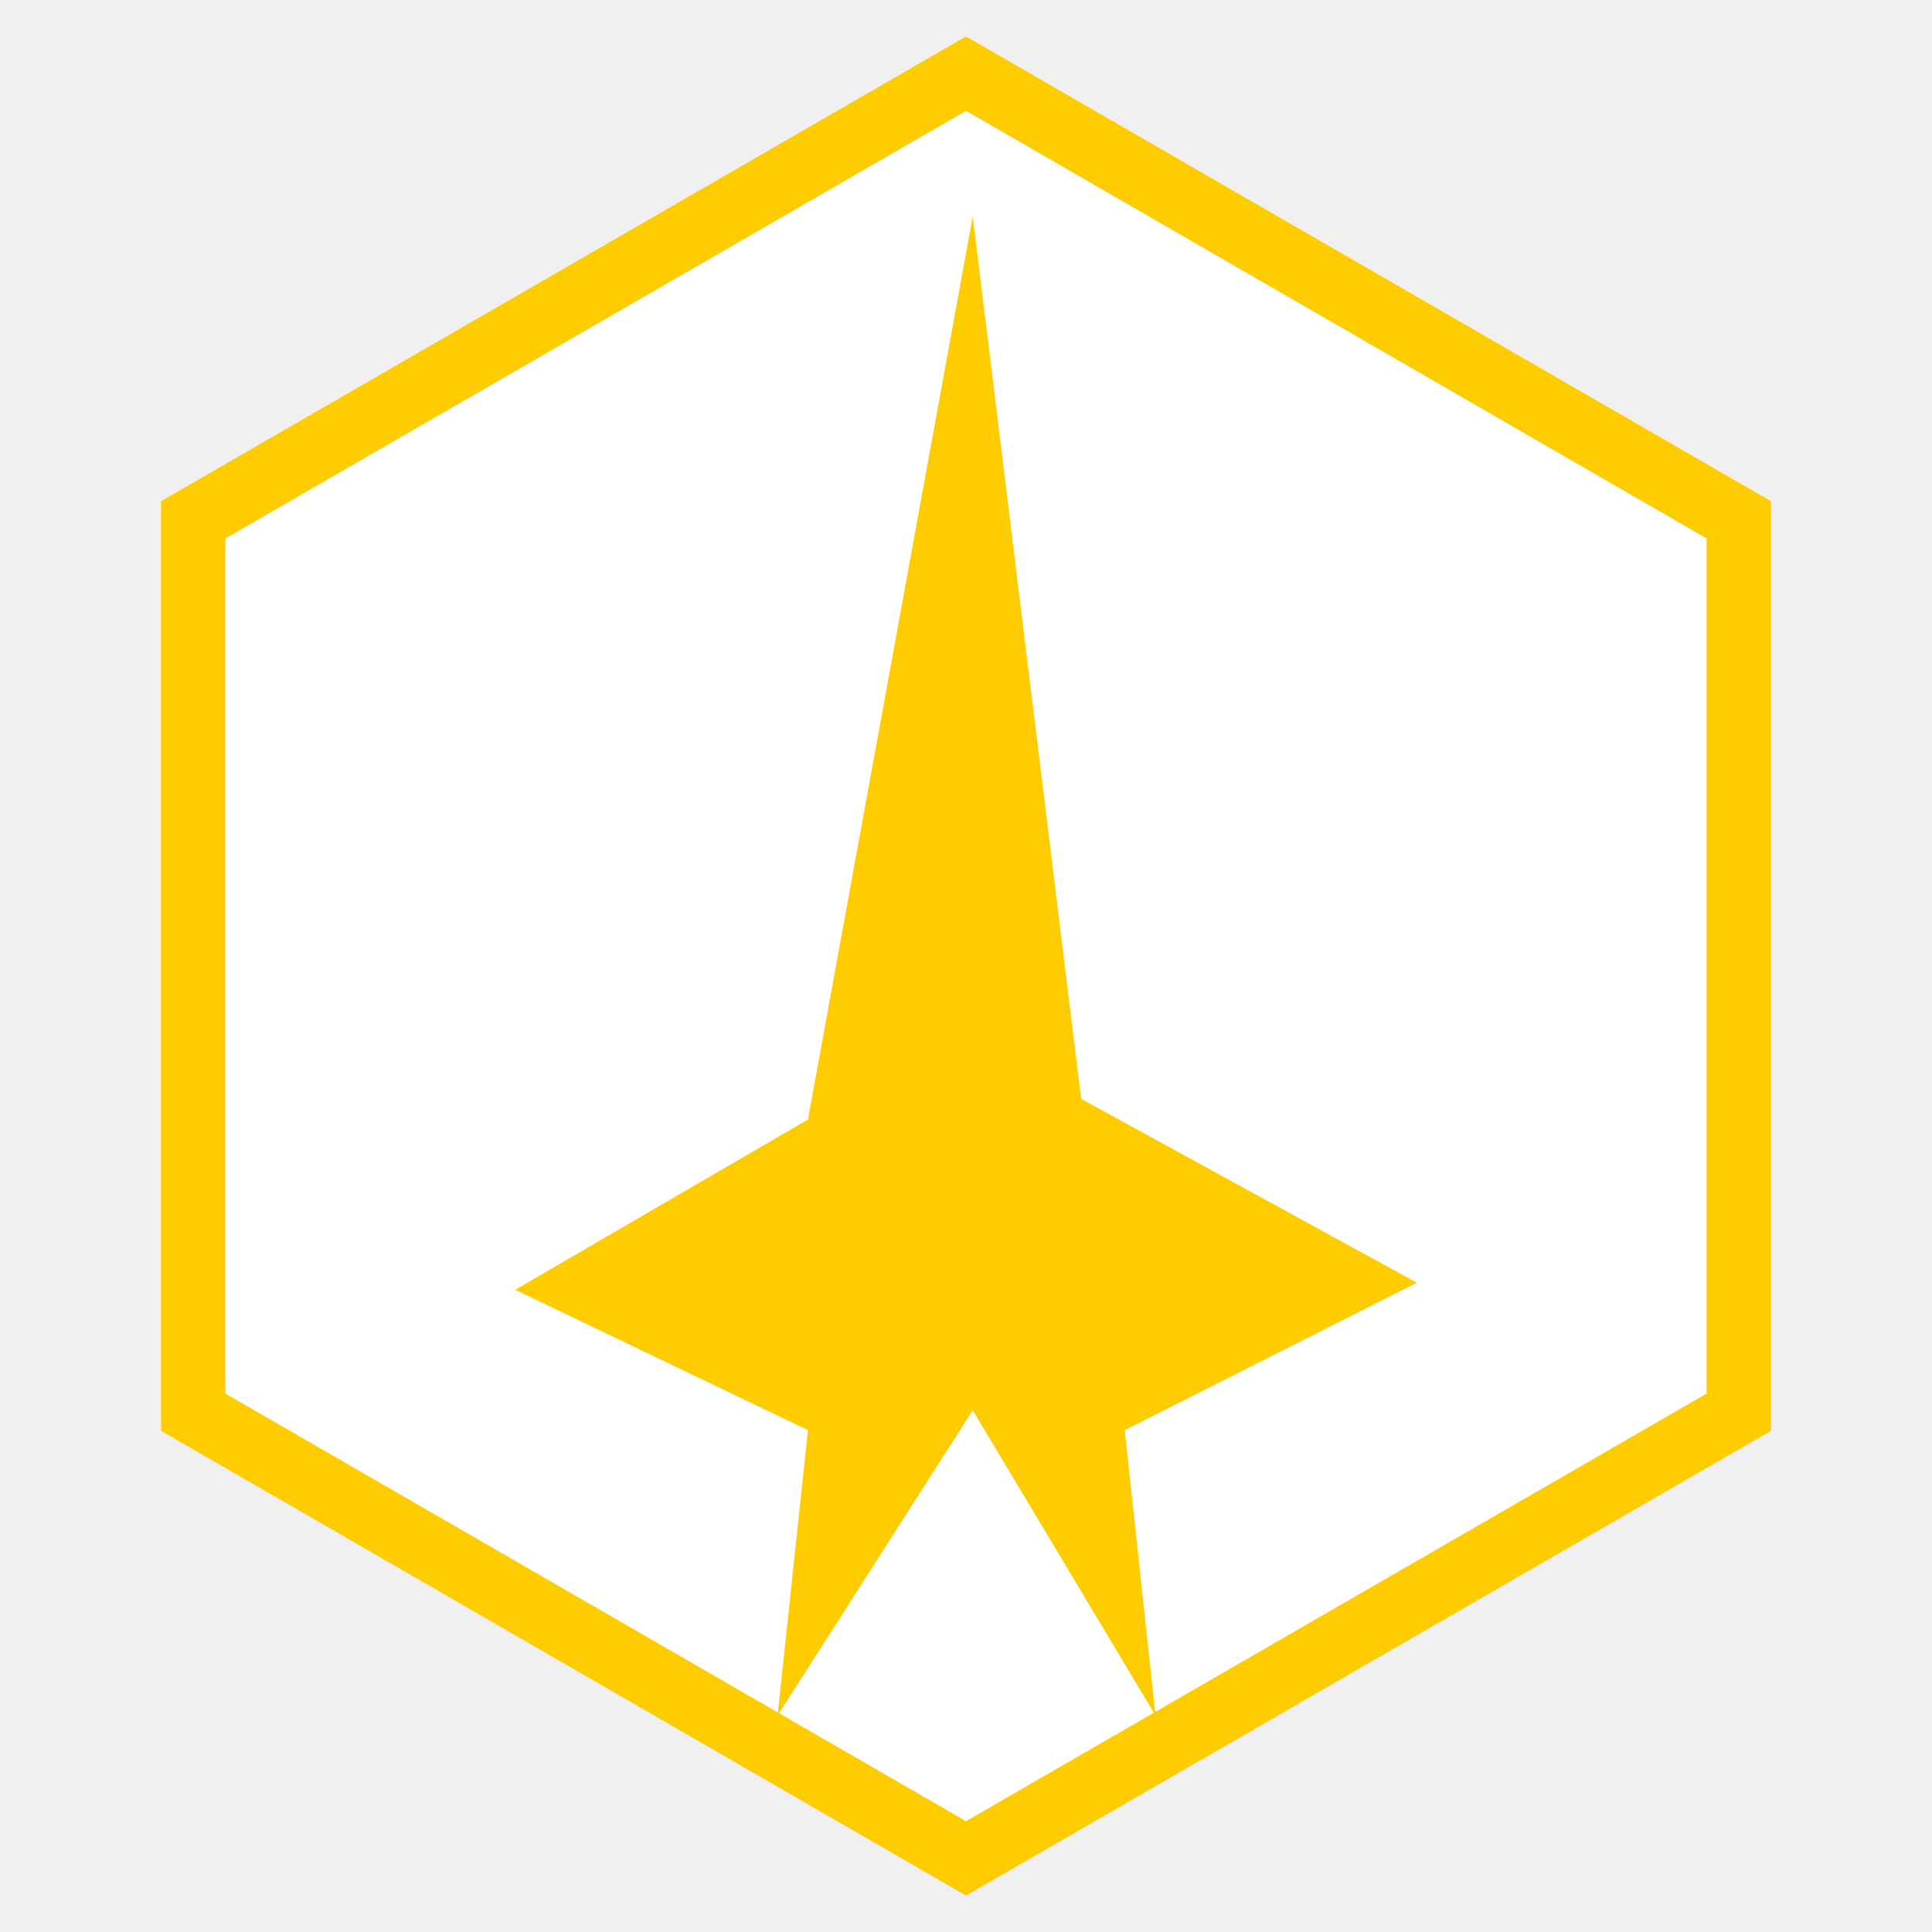
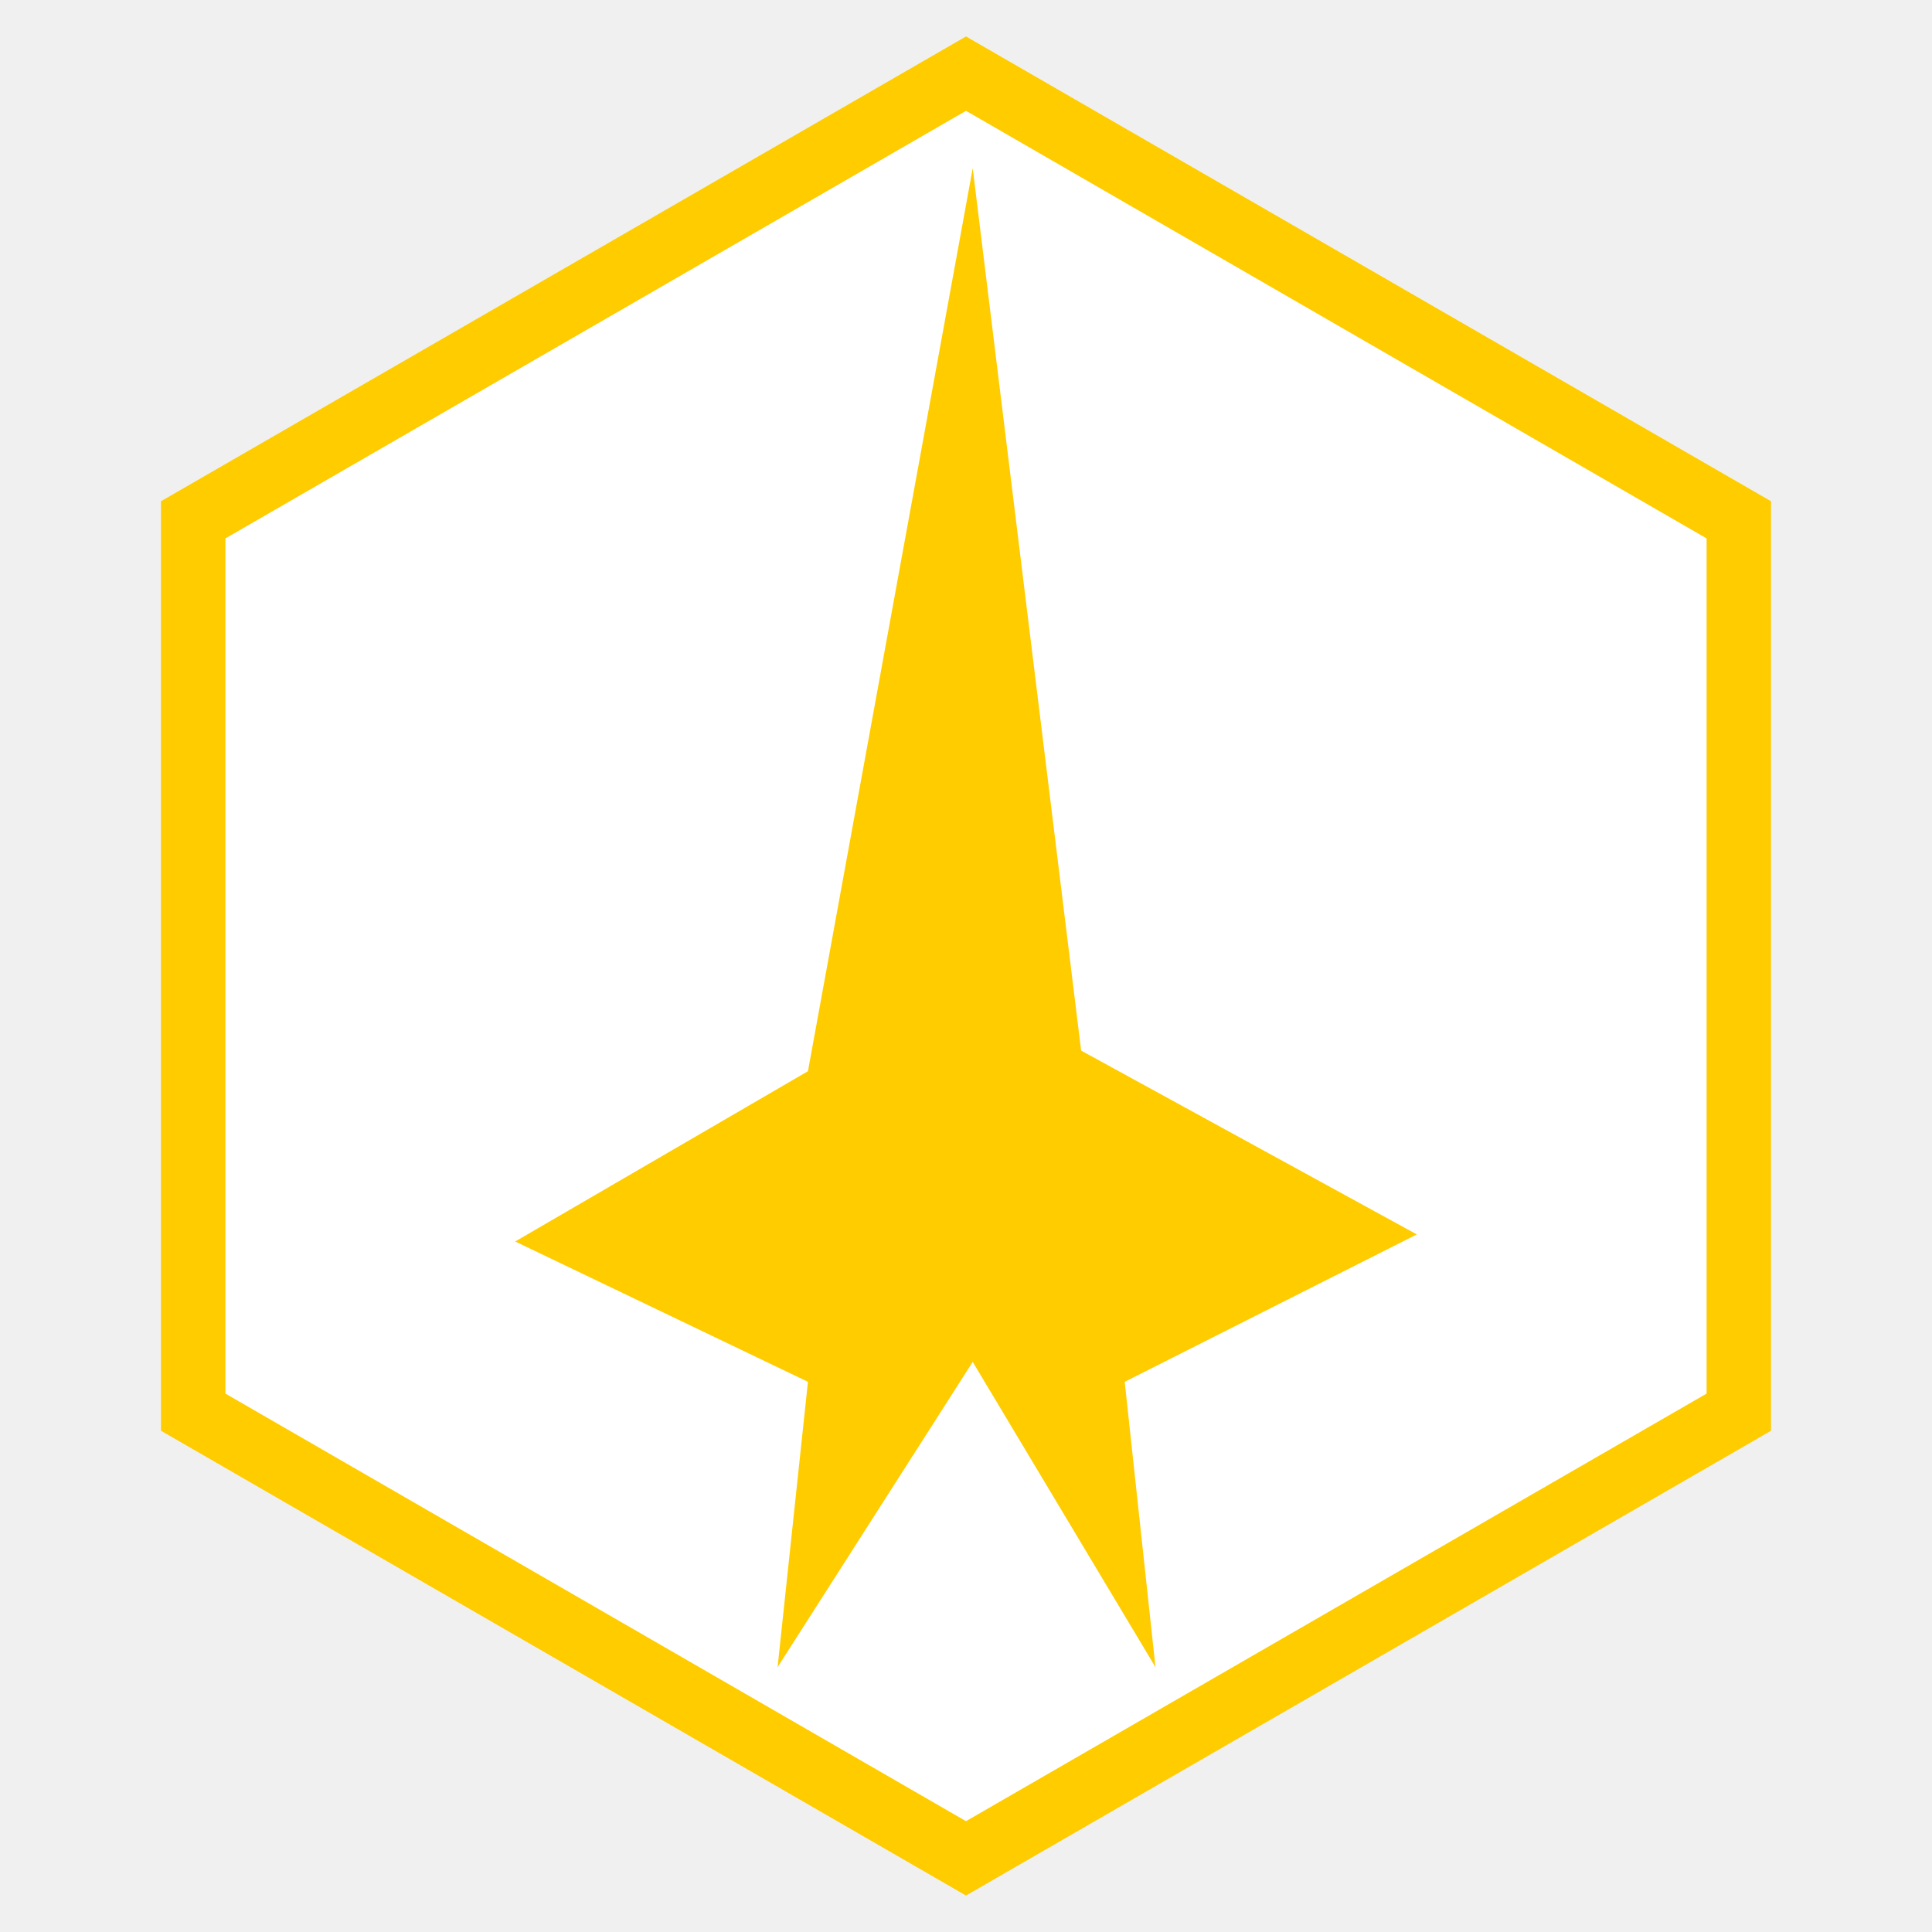
<svg xmlns="http://www.w3.org/2000/svg" xmlns:xlink="http://www.w3.org/1999/xlink" width="120px" height="120px" viewBox="0 0 120 120" version="1.1">
  <defs>
-     <polygon id="path-1" points="60.417 87.59 48.297 106.551 50.183 88.827 32 80.111 50.183 69.535 60.417 13.449 67.151 68.254 88 79.672 69.858 88.827 71.769 106.551 " />
+     <polygon id="path-1" points="60.417 84.59 48.297 103.551 50.183 85.827 32 77.111 50.183 66.535 60.417 10.449 67.151 65.254 88 76.672 69.858 85.827 71.769 103.551 " />
  </defs>
  <g id="Page-1" stroke="none" stroke-width="1" fill="none" fill-rule="evenodd">
    <g id="Trek">
-       <polygon id="Polygon-4" stroke="#FFCC00" stroke-width="4" stroke-linecap="square" fill="#FFFFFF" points="60 4.574 108 32.287 108 87.713 60 115.426 12 87.713 12 32.287 " />
-       <g id="Star-1">
-         <use fill="#FFCC00" fill-rule="evenodd" xlink:href="#path-1" />
-         <use fill="none" xlink:href="#path-1" />
+       <g>
+         <rect id="Rectangle-1" x="0" y="0" width="120" height="120" />
+         <polygon id="Polygon-4" stroke="#FFCC00" stroke-width="4" stroke-linecap="square" fill="#FFFFFF" points="60 4.574 108 32.287 108 87.713 60 115.426 12 87.713 12 32.287 " />
+         <g id="Star-1">
+           <use fill="#FFCC00" fill-rule="evenodd" xlink:href="#path-1" />
+           <use fill="none" xlink:href="#path-1" />
+         </g>
      </g>
    </g>
  </g>
</svg>
